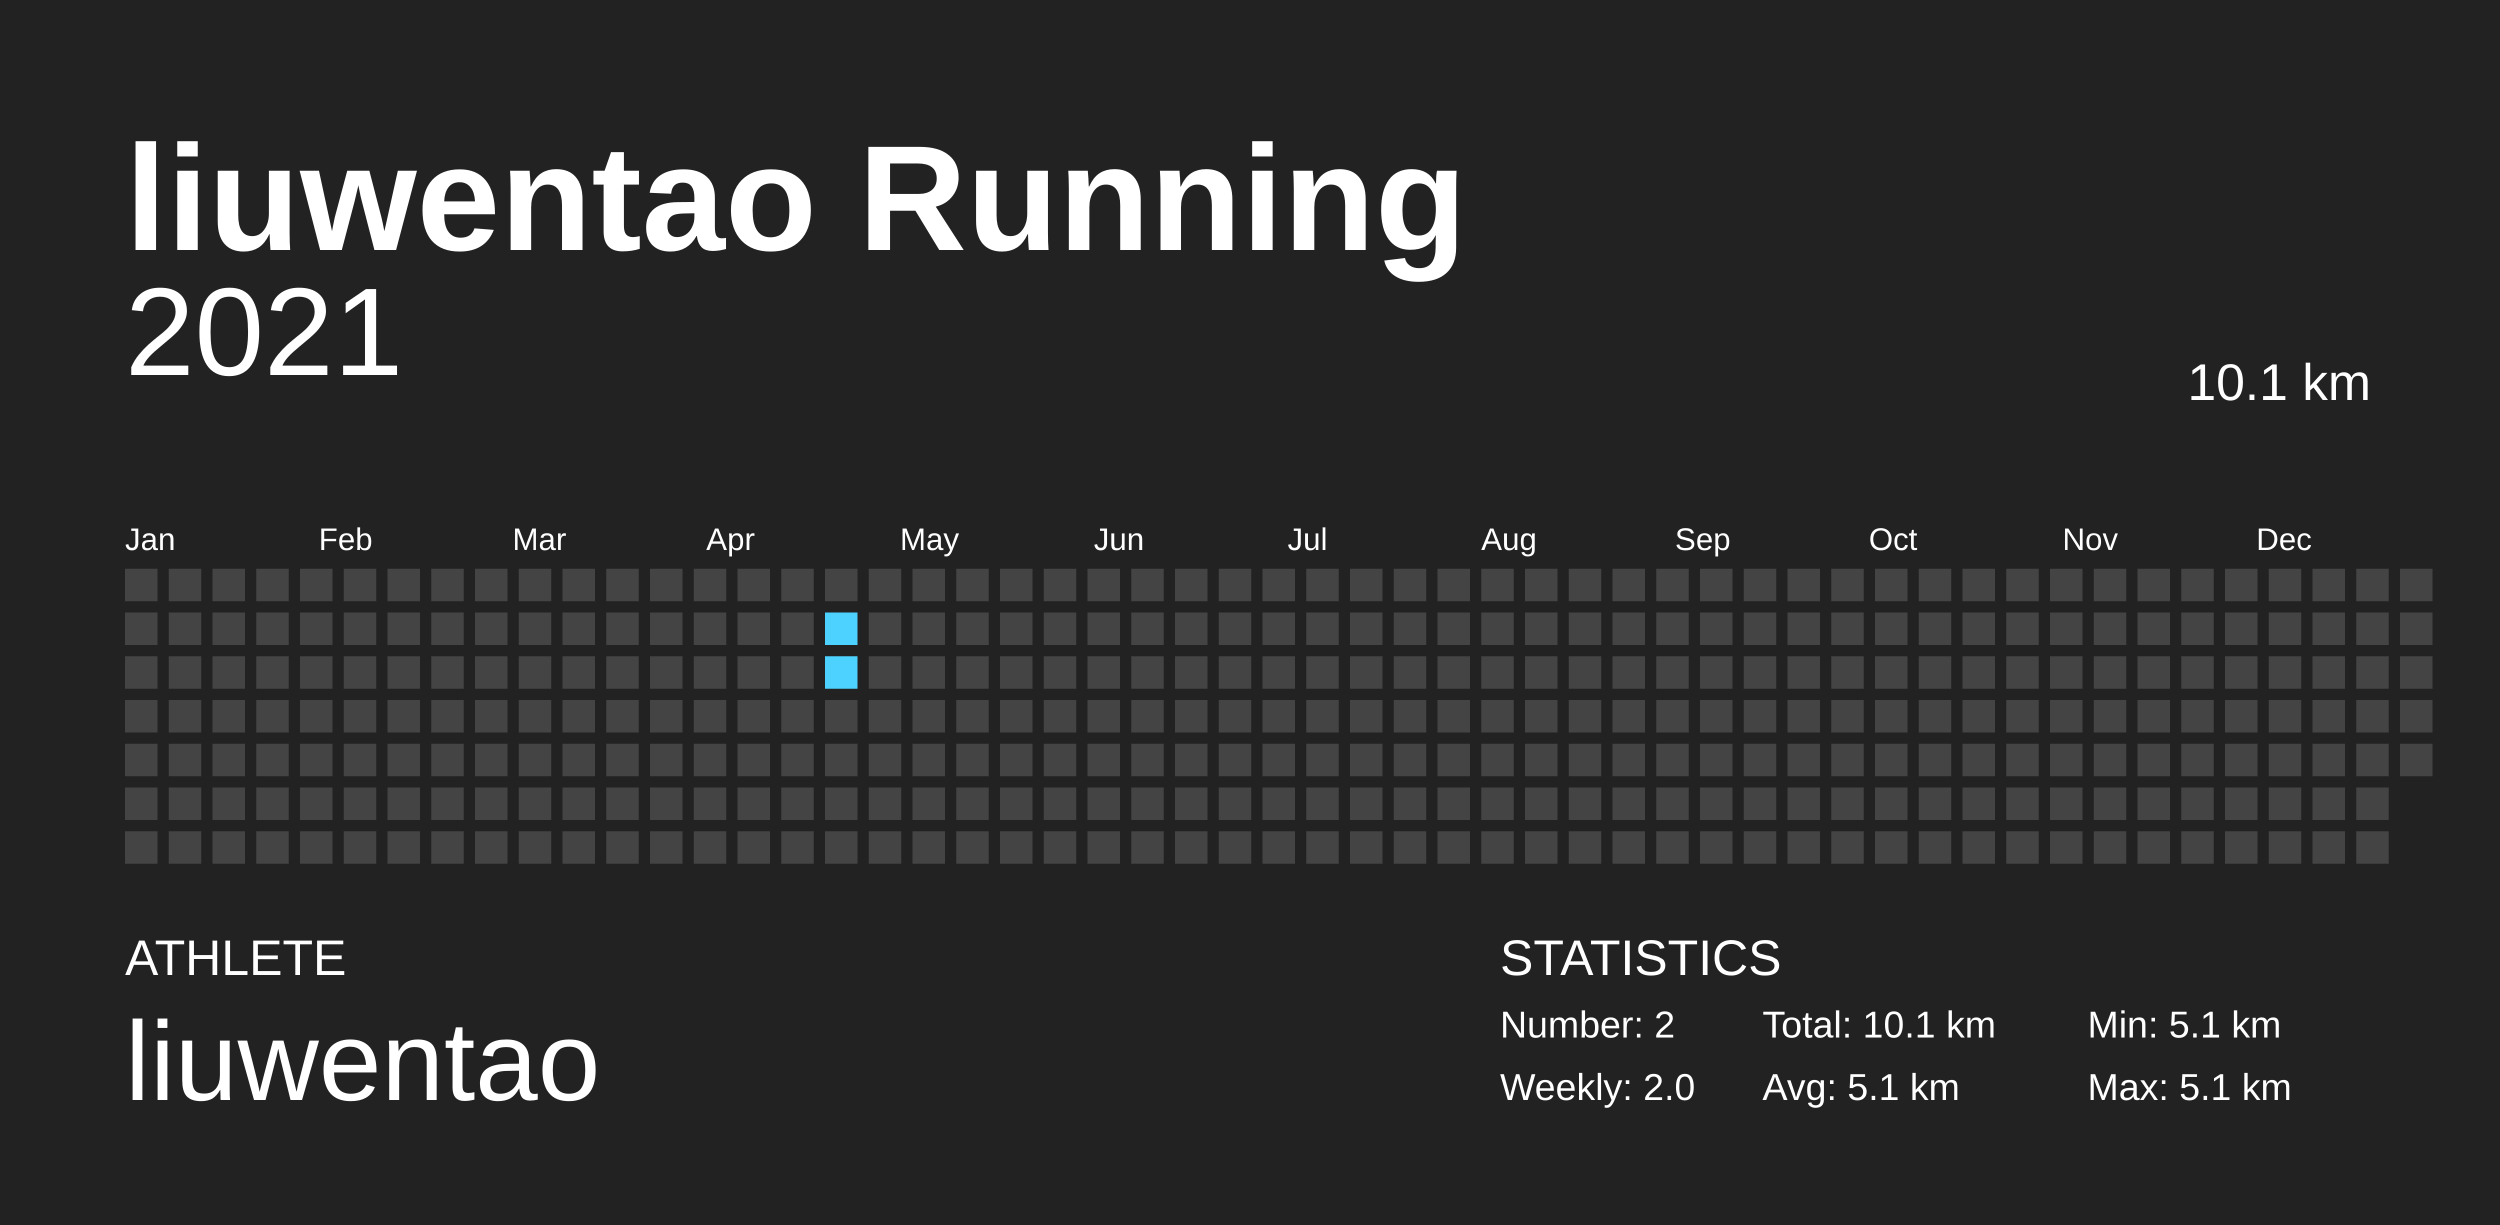
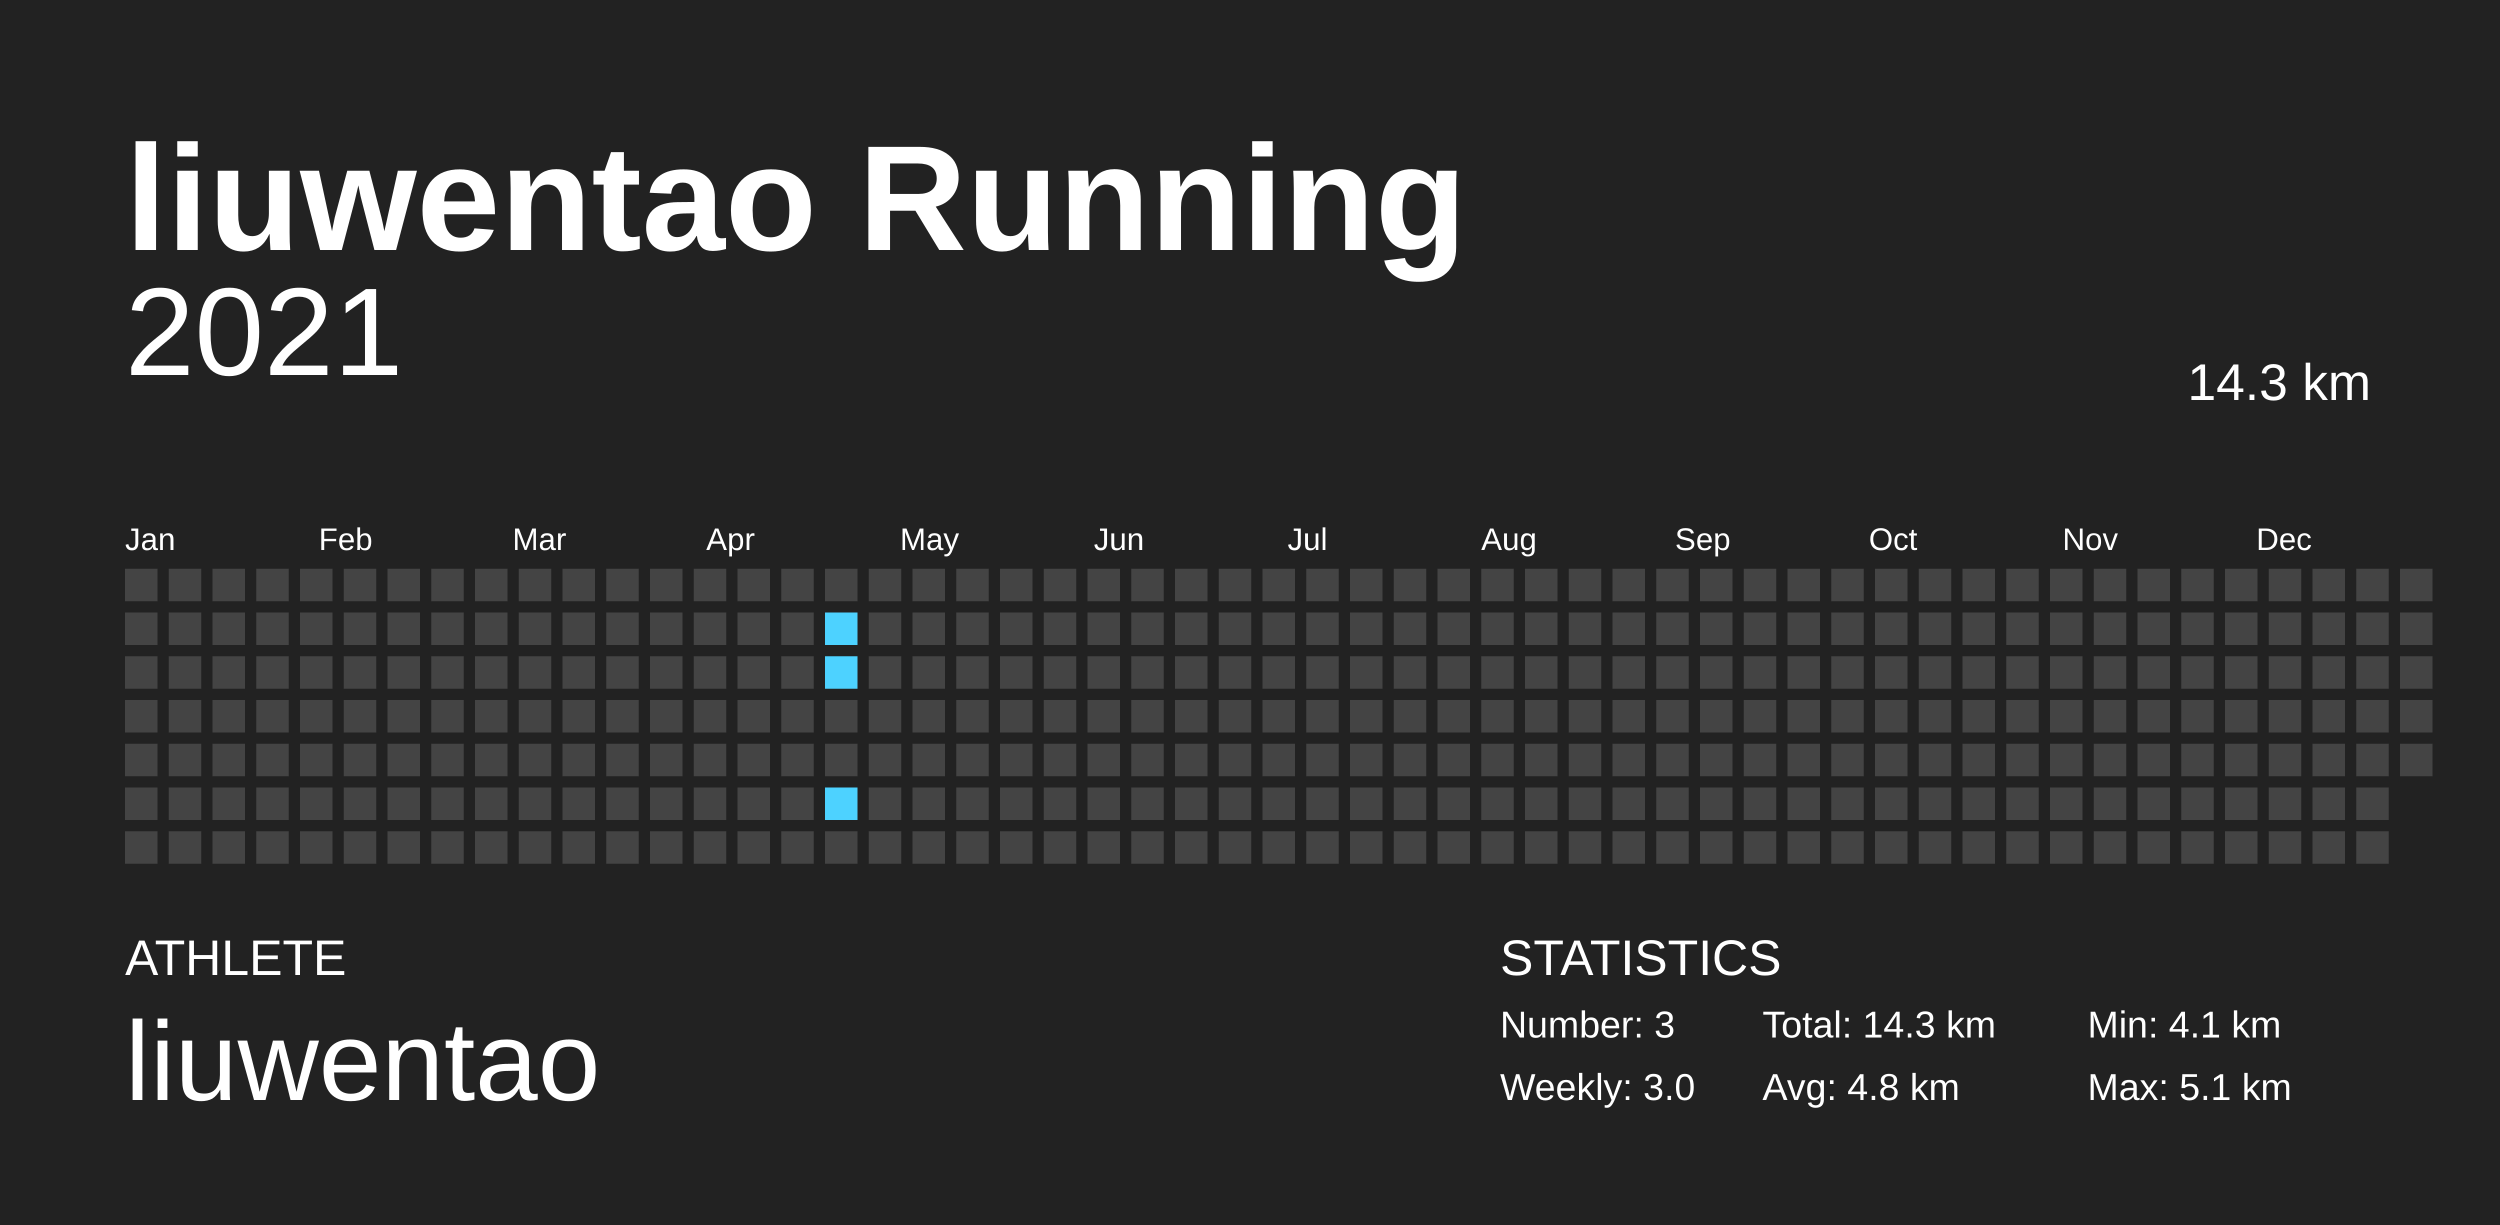
<svg xmlns="http://www.w3.org/2000/svg" baseProfile="full" height="98mm" version="1.1" viewBox="0,0,200,98" width="200mm">
  <defs />
  <rect fill="#222222" height="98" width="200" x="0" y="0" />
  <text fill="#FFFFFF" style="font-size:12px; font-family:Arial; font-weight:bold;" x="10" y="20">liuwentao Running</text>
  <text fill="#FFFFFF" style="font-size:4px; font-family:Arial" x="10" y="78">ATHLETE</text>
  <text fill="#FFFFFF" style="font-size:9px; font-family:Arial" x="10" y="88">liuwentao</text>
  <text fill="#FFFFFF" style="font-size:4px; font-family:Arial" x="120" y="78">STATISTICS</text>
-   <text fill="#FFFFFF" style="font-size:3px; font-family:Arial" x="120" y="83">Number: 2</text>
-   <text fill="#FFFFFF" style="font-size:3px; font-family:Arial" x="120" y="88">Weekly: 2.0</text>
-   <text fill="#FFFFFF" style="font-size:3px; font-family:Arial" x="141" y="83">Total: 10.1 km</text>
-   <text fill="#FFFFFF" style="font-size:3px; font-family:Arial" x="141" y="88">Avg: 5.1 km</text>
-   <text fill="#FFFFFF" style="font-size:3px; font-family:Arial" x="167" y="83">Min: 5.1 km</text>
+   <text fill="#FFFFFF" style="font-size:3px; font-family:Arial" x="120" y="83">Number: 3</text>
+   <text fill="#FFFFFF" style="font-size:3px; font-family:Arial" x="120" y="88">Weekly: 3.0</text>
+   <text fill="#FFFFFF" style="font-size:3px; font-family:Arial" x="141" y="83">Total: 14.3 km</text>
+   <text fill="#FFFFFF" style="font-size:3px; font-family:Arial" x="141" y="88">Avg: 4.8 km</text>
+   <text fill="#FFFFFF" style="font-size:3px; font-family:Arial" x="167" y="83">Min: 4.1 km</text>
  <text fill="#FFFFFF" style="font-size:3px; font-family:Arial" x="167" y="88">Max: 5.1 km</text>
  <text alignment-baseline="hanging" fill="#FFFFFF" style="font-size:10.0px; font-family:Arial;" x="10" y="30">2021</text>
-   <text alignment-baseline="hanging" fill="#FFFFFF" style="font-size:4.125px; font-family:Arial;" x="175" y="32">10.1 km</text>
+   <text alignment-baseline="hanging" fill="#FFFFFF" style="font-size:4.125px; font-family:Arial;" x="175" y="32">14.3 km</text>
  <text fill="#FFFFFF" style="font-size:2.5px; font-family:Arial" x="10.0" y="44">Jan</text>
  <text fill="#FFFFFF" style="font-size:2.5px; font-family:Arial" x="25.5" y="44">Feb</text>
  <text fill="#FFFFFF" style="font-size:2.5px; font-family:Arial" x="41.0" y="44">Mar</text>
  <text fill="#FFFFFF" style="font-size:2.5px; font-family:Arial" x="56.5" y="44">Apr</text>
  <text fill="#FFFFFF" style="font-size:2.5px; font-family:Arial" x="72.0" y="44">May</text>
  <text fill="#FFFFFF" style="font-size:2.5px; font-family:Arial" x="87.5" y="44">Jun</text>
  <text fill="#FFFFFF" style="font-size:2.5px; font-family:Arial" x="103.0" y="44">Jul</text>
  <text fill="#FFFFFF" style="font-size:2.5px; font-family:Arial" x="118.5" y="44">Aug</text>
  <text fill="#FFFFFF" style="font-size:2.5px; font-family:Arial" x="134.0" y="44">Sep</text>
  <text fill="#FFFFFF" style="font-size:2.5px; font-family:Arial" x="149.5" y="44">Oct</text>
  <text fill="#FFFFFF" style="font-size:2.5px; font-family:Arial" x="165.0" y="44">Nov</text>
  <text fill="#FFFFFF" style="font-size:2.5px; font-family:Arial" x="180.5" y="44">Dec</text>
  <rect fill="#444444" height="2.6" width="2.6" x="10.0" y="45.5" />
  <rect fill="#444444" height="2.6" width="2.6" x="10.0" y="49.0" />
  <rect fill="#444444" height="2.6" width="2.6" x="10.0" y="52.5" />
  <rect fill="#444444" height="2.6" width="2.6" x="10.0" y="56.0" />
  <rect fill="#444444" height="2.6" width="2.6" x="10.0" y="59.5" />
  <rect fill="#444444" height="2.6" width="2.6" x="10.0" y="63.0" />
  <rect fill="#444444" height="2.6" width="2.6" x="10.0" y="66.5" />
  <rect fill="#444444" height="2.6" width="2.6" x="13.5" y="45.5" />
  <rect fill="#444444" height="2.6" width="2.6" x="13.5" y="49.0" />
  <rect fill="#444444" height="2.6" width="2.6" x="13.5" y="52.5" />
  <rect fill="#444444" height="2.6" width="2.6" x="13.5" y="56.0" />
  <rect fill="#444444" height="2.6" width="2.6" x="13.5" y="59.5" />
  <rect fill="#444444" height="2.6" width="2.6" x="13.5" y="63.0" />
  <rect fill="#444444" height="2.6" width="2.6" x="13.5" y="66.5" />
  <rect fill="#444444" height="2.6" width="2.6" x="17.0" y="45.5" />
  <rect fill="#444444" height="2.6" width="2.6" x="17.0" y="49.0" />
  <rect fill="#444444" height="2.6" width="2.6" x="17.0" y="52.5" />
  <rect fill="#444444" height="2.6" width="2.6" x="17.0" y="56.0" />
  <rect fill="#444444" height="2.6" width="2.6" x="17.0" y="59.5" />
  <rect fill="#444444" height="2.6" width="2.6" x="17.0" y="63.0" />
  <rect fill="#444444" height="2.6" width="2.6" x="17.0" y="66.5" />
  <rect fill="#444444" height="2.6" width="2.6" x="20.5" y="45.5" />
  <rect fill="#444444" height="2.6" width="2.6" x="20.5" y="49.0" />
  <rect fill="#444444" height="2.6" width="2.6" x="20.5" y="52.5" />
  <rect fill="#444444" height="2.6" width="2.6" x="20.5" y="56.0" />
  <rect fill="#444444" height="2.6" width="2.6" x="20.5" y="59.5" />
  <rect fill="#444444" height="2.6" width="2.6" x="20.5" y="63.0" />
  <rect fill="#444444" height="2.6" width="2.6" x="20.5" y="66.5" />
  <rect fill="#444444" height="2.6" width="2.6" x="24.0" y="45.5" />
  <rect fill="#444444" height="2.6" width="2.6" x="24.0" y="49.0" />
  <rect fill="#444444" height="2.6" width="2.6" x="24.0" y="52.5" />
  <rect fill="#444444" height="2.6" width="2.6" x="24.0" y="56.0" />
  <rect fill="#444444" height="2.6" width="2.6" x="24.0" y="59.5" />
  <rect fill="#444444" height="2.6" width="2.6" x="24.0" y="63.0" />
  <rect fill="#444444" height="2.6" width="2.6" x="24.0" y="66.5" />
  <rect fill="#444444" height="2.6" width="2.6" x="27.5" y="45.5" />
  <rect fill="#444444" height="2.6" width="2.6" x="27.5" y="49.0" />
  <rect fill="#444444" height="2.6" width="2.6" x="27.5" y="52.5" />
  <rect fill="#444444" height="2.6" width="2.6" x="27.5" y="56.0" />
  <rect fill="#444444" height="2.6" width="2.6" x="27.5" y="59.5" />
  <rect fill="#444444" height="2.6" width="2.6" x="27.5" y="63.0" />
  <rect fill="#444444" height="2.6" width="2.6" x="27.5" y="66.5" />
  <rect fill="#444444" height="2.6" width="2.6" x="31.0" y="45.5" />
  <rect fill="#444444" height="2.6" width="2.6" x="31.0" y="49.0" />
  <rect fill="#444444" height="2.6" width="2.6" x="31.0" y="52.5" />
  <rect fill="#444444" height="2.6" width="2.6" x="31.0" y="56.0" />
  <rect fill="#444444" height="2.6" width="2.6" x="31.0" y="59.5" />
  <rect fill="#444444" height="2.6" width="2.6" x="31.0" y="63.0" />
  <rect fill="#444444" height="2.6" width="2.6" x="31.0" y="66.5" />
  <rect fill="#444444" height="2.6" width="2.6" x="34.5" y="45.5" />
  <rect fill="#444444" height="2.6" width="2.6" x="34.5" y="49.0" />
  <rect fill="#444444" height="2.6" width="2.6" x="34.5" y="52.5" />
  <rect fill="#444444" height="2.6" width="2.6" x="34.5" y="56.0" />
  <rect fill="#444444" height="2.6" width="2.6" x="34.5" y="59.5" />
  <rect fill="#444444" height="2.6" width="2.6" x="34.5" y="63.0" />
  <rect fill="#444444" height="2.6" width="2.6" x="34.5" y="66.5" />
  <rect fill="#444444" height="2.6" width="2.6" x="38.0" y="45.5" />
  <rect fill="#444444" height="2.6" width="2.6" x="38.0" y="49.0" />
  <rect fill="#444444" height="2.6" width="2.6" x="38.0" y="52.5" />
  <rect fill="#444444" height="2.6" width="2.6" x="38.0" y="56.0" />
  <rect fill="#444444" height="2.6" width="2.6" x="38.0" y="59.5" />
  <rect fill="#444444" height="2.6" width="2.6" x="38.0" y="63.0" />
  <rect fill="#444444" height="2.6" width="2.6" x="38.0" y="66.5" />
  <rect fill="#444444" height="2.6" width="2.6" x="41.5" y="45.5" />
  <rect fill="#444444" height="2.6" width="2.6" x="41.5" y="49.0" />
  <rect fill="#444444" height="2.6" width="2.6" x="41.5" y="52.5" />
  <rect fill="#444444" height="2.6" width="2.6" x="41.5" y="56.0" />
  <rect fill="#444444" height="2.6" width="2.6" x="41.5" y="59.5" />
  <rect fill="#444444" height="2.6" width="2.6" x="41.5" y="63.0" />
  <rect fill="#444444" height="2.6" width="2.6" x="41.5" y="66.5" />
  <rect fill="#444444" height="2.6" width="2.6" x="45.0" y="45.5" />
  <rect fill="#444444" height="2.6" width="2.6" x="45.0" y="49.0" />
  <rect fill="#444444" height="2.6" width="2.6" x="45.0" y="52.5" />
  <rect fill="#444444" height="2.6" width="2.6" x="45.0" y="56.0" />
  <rect fill="#444444" height="2.6" width="2.6" x="45.0" y="59.5" />
  <rect fill="#444444" height="2.6" width="2.6" x="45.0" y="63.0" />
  <rect fill="#444444" height="2.6" width="2.6" x="45.0" y="66.5" />
  <rect fill="#444444" height="2.6" width="2.6" x="48.5" y="45.5" />
  <rect fill="#444444" height="2.6" width="2.6" x="48.5" y="49.0" />
  <rect fill="#444444" height="2.6" width="2.6" x="48.5" y="52.5" />
  <rect fill="#444444" height="2.6" width="2.6" x="48.5" y="56.0" />
  <rect fill="#444444" height="2.6" width="2.6" x="48.5" y="59.5" />
  <rect fill="#444444" height="2.6" width="2.6" x="48.5" y="63.0" />
  <rect fill="#444444" height="2.6" width="2.6" x="48.5" y="66.5" />
  <rect fill="#444444" height="2.6" width="2.6" x="52.0" y="45.5" />
  <rect fill="#444444" height="2.6" width="2.6" x="52.0" y="49.0" />
  <rect fill="#444444" height="2.6" width="2.6" x="52.0" y="52.5" />
  <rect fill="#444444" height="2.6" width="2.6" x="52.0" y="56.0" />
  <rect fill="#444444" height="2.6" width="2.6" x="52.0" y="59.5" />
  <rect fill="#444444" height="2.6" width="2.6" x="52.0" y="63.0" />
  <rect fill="#444444" height="2.6" width="2.6" x="52.0" y="66.5" />
  <rect fill="#444444" height="2.6" width="2.6" x="55.5" y="45.5" />
  <rect fill="#444444" height="2.6" width="2.6" x="55.5" y="49.0" />
  <rect fill="#444444" height="2.6" width="2.6" x="55.5" y="52.5" />
  <rect fill="#444444" height="2.6" width="2.6" x="55.5" y="56.0" />
  <rect fill="#444444" height="2.6" width="2.6" x="55.5" y="59.5" />
  <rect fill="#444444" height="2.6" width="2.6" x="55.5" y="63.0" />
  <rect fill="#444444" height="2.6" width="2.6" x="55.5" y="66.5" />
  <rect fill="#444444" height="2.6" width="2.6" x="59.0" y="45.5" />
  <rect fill="#444444" height="2.6" width="2.6" x="59.0" y="49.0" />
  <rect fill="#444444" height="2.6" width="2.6" x="59.0" y="52.5" />
  <rect fill="#444444" height="2.6" width="2.6" x="59.0" y="56.0" />
  <rect fill="#444444" height="2.6" width="2.6" x="59.0" y="59.5" />
  <rect fill="#444444" height="2.6" width="2.6" x="59.0" y="63.0" />
  <rect fill="#444444" height="2.6" width="2.6" x="59.0" y="66.5" />
  <rect fill="#444444" height="2.6" width="2.6" x="62.5" y="45.5" />
  <rect fill="#444444" height="2.6" width="2.6" x="62.5" y="49.0" />
  <rect fill="#444444" height="2.6" width="2.6" x="62.5" y="52.5" />
  <rect fill="#444444" height="2.6" width="2.6" x="62.5" y="56.0" />
  <rect fill="#444444" height="2.6" width="2.6" x="62.5" y="59.5" />
  <rect fill="#444444" height="2.6" width="2.6" x="62.5" y="63.0" />
  <rect fill="#444444" height="2.6" width="2.6" x="62.5" y="66.5" />
  <rect fill="#444444" height="2.6" width="2.6" x="66.0" y="45.5" />
  <rect fill="#4dd2ff" height="2.6" width="2.6" x="66.0" y="49.0" />
  <rect fill="#4dd2ff" height="2.6" width="2.6" x="66.0" y="52.5" />
  <rect fill="#444444" height="2.6" width="2.6" x="66.0" y="56.0" />
  <rect fill="#444444" height="2.6" width="2.6" x="66.0" y="59.5" />
-   <rect fill="#444444" height="2.6" width="2.6" x="66.0" y="63.0" />
+   <rect fill="#4dd2ff" height="2.6" width="2.6" x="66.0" y="63.0" />
  <rect fill="#444444" height="2.6" width="2.6" x="66.0" y="66.5" />
  <rect fill="#444444" height="2.6" width="2.6" x="69.5" y="45.5" />
  <rect fill="#444444" height="2.6" width="2.6" x="69.5" y="49.0" />
  <rect fill="#444444" height="2.6" width="2.6" x="69.5" y="52.5" />
  <rect fill="#444444" height="2.6" width="2.6" x="69.5" y="56.0" />
  <rect fill="#444444" height="2.6" width="2.6" x="69.5" y="59.5" />
  <rect fill="#444444" height="2.6" width="2.6" x="69.5" y="63.0" />
  <rect fill="#444444" height="2.6" width="2.6" x="69.5" y="66.5" />
  <rect fill="#444444" height="2.6" width="2.6" x="73.0" y="45.5" />
  <rect fill="#444444" height="2.6" width="2.6" x="73.0" y="49.0" />
  <rect fill="#444444" height="2.6" width="2.6" x="73.0" y="52.5" />
  <rect fill="#444444" height="2.6" width="2.6" x="73.0" y="56.0" />
  <rect fill="#444444" height="2.6" width="2.6" x="73.0" y="59.5" />
  <rect fill="#444444" height="2.6" width="2.6" x="73.0" y="63.0" />
  <rect fill="#444444" height="2.6" width="2.6" x="73.0" y="66.5" />
  <rect fill="#444444" height="2.6" width="2.6" x="76.5" y="45.5" />
  <rect fill="#444444" height="2.6" width="2.6" x="76.5" y="49.0" />
  <rect fill="#444444" height="2.6" width="2.6" x="76.5" y="52.5" />
  <rect fill="#444444" height="2.6" width="2.6" x="76.5" y="56.0" />
  <rect fill="#444444" height="2.6" width="2.6" x="76.5" y="59.5" />
  <rect fill="#444444" height="2.6" width="2.6" x="76.5" y="63.0" />
  <rect fill="#444444" height="2.6" width="2.6" x="76.5" y="66.5" />
  <rect fill="#444444" height="2.6" width="2.6" x="80.0" y="45.5" />
  <rect fill="#444444" height="2.6" width="2.6" x="80.0" y="49.0" />
  <rect fill="#444444" height="2.6" width="2.6" x="80.0" y="52.5" />
  <rect fill="#444444" height="2.6" width="2.6" x="80.0" y="56.0" />
  <rect fill="#444444" height="2.6" width="2.6" x="80.0" y="59.5" />
  <rect fill="#444444" height="2.6" width="2.6" x="80.0" y="63.0" />
  <rect fill="#444444" height="2.6" width="2.6" x="80.0" y="66.5" />
  <rect fill="#444444" height="2.6" width="2.6" x="83.5" y="45.5" />
  <rect fill="#444444" height="2.6" width="2.6" x="83.5" y="49.0" />
  <rect fill="#444444" height="2.6" width="2.6" x="83.5" y="52.5" />
  <rect fill="#444444" height="2.6" width="2.6" x="83.5" y="56.0" />
  <rect fill="#444444" height="2.6" width="2.6" x="83.5" y="59.5" />
  <rect fill="#444444" height="2.6" width="2.6" x="83.5" y="63.0" />
  <rect fill="#444444" height="2.6" width="2.6" x="83.5" y="66.5" />
  <rect fill="#444444" height="2.6" width="2.6" x="87.0" y="45.5" />
  <rect fill="#444444" height="2.6" width="2.6" x="87.0" y="49.0" />
  <rect fill="#444444" height="2.6" width="2.6" x="87.0" y="52.5" />
  <rect fill="#444444" height="2.6" width="2.6" x="87.0" y="56.0" />
  <rect fill="#444444" height="2.6" width="2.6" x="87.0" y="59.5" />
  <rect fill="#444444" height="2.6" width="2.6" x="87.0" y="63.0" />
  <rect fill="#444444" height="2.6" width="2.6" x="87.0" y="66.5" />
  <rect fill="#444444" height="2.6" width="2.6" x="90.5" y="45.5" />
  <rect fill="#444444" height="2.6" width="2.6" x="90.5" y="49.0" />
  <rect fill="#444444" height="2.6" width="2.6" x="90.5" y="52.5" />
  <rect fill="#444444" height="2.6" width="2.6" x="90.5" y="56.0" />
  <rect fill="#444444" height="2.6" width="2.6" x="90.5" y="59.5" />
  <rect fill="#444444" height="2.6" width="2.6" x="90.5" y="63.0" />
  <rect fill="#444444" height="2.6" width="2.6" x="90.5" y="66.5" />
  <rect fill="#444444" height="2.6" width="2.6" x="94.0" y="45.5" />
  <rect fill="#444444" height="2.6" width="2.6" x="94.0" y="49.0" />
  <rect fill="#444444" height="2.6" width="2.6" x="94.0" y="52.5" />
  <rect fill="#444444" height="2.6" width="2.6" x="94.0" y="56.0" />
  <rect fill="#444444" height="2.6" width="2.6" x="94.0" y="59.5" />
  <rect fill="#444444" height="2.6" width="2.6" x="94.0" y="63.0" />
  <rect fill="#444444" height="2.6" width="2.6" x="94.0" y="66.5" />
  <rect fill="#444444" height="2.6" width="2.6" x="97.5" y="45.5" />
  <rect fill="#444444" height="2.6" width="2.6" x="97.5" y="49.0" />
  <rect fill="#444444" height="2.6" width="2.6" x="97.5" y="52.5" />
  <rect fill="#444444" height="2.6" width="2.6" x="97.5" y="56.0" />
  <rect fill="#444444" height="2.6" width="2.6" x="97.5" y="59.5" />
  <rect fill="#444444" height="2.6" width="2.6" x="97.5" y="63.0" />
  <rect fill="#444444" height="2.6" width="2.6" x="97.5" y="66.5" />
  <rect fill="#444444" height="2.6" width="2.6" x="101.0" y="45.5" />
  <rect fill="#444444" height="2.6" width="2.6" x="101.0" y="49.0" />
  <rect fill="#444444" height="2.6" width="2.6" x="101.0" y="52.5" />
  <rect fill="#444444" height="2.6" width="2.6" x="101.0" y="56.0" />
  <rect fill="#444444" height="2.6" width="2.6" x="101.0" y="59.5" />
  <rect fill="#444444" height="2.6" width="2.6" x="101.0" y="63.0" />
  <rect fill="#444444" height="2.6" width="2.6" x="101.0" y="66.5" />
  <rect fill="#444444" height="2.6" width="2.6" x="104.5" y="45.5" />
  <rect fill="#444444" height="2.6" width="2.6" x="104.5" y="49.0" />
  <rect fill="#444444" height="2.6" width="2.6" x="104.5" y="52.5" />
  <rect fill="#444444" height="2.6" width="2.6" x="104.5" y="56.0" />
  <rect fill="#444444" height="2.6" width="2.6" x="104.5" y="59.5" />
  <rect fill="#444444" height="2.6" width="2.6" x="104.5" y="63.0" />
  <rect fill="#444444" height="2.6" width="2.6" x="104.5" y="66.5" />
  <rect fill="#444444" height="2.6" width="2.6" x="108.0" y="45.5" />
  <rect fill="#444444" height="2.6" width="2.6" x="108.0" y="49.0" />
  <rect fill="#444444" height="2.6" width="2.6" x="108.0" y="52.5" />
  <rect fill="#444444" height="2.6" width="2.6" x="108.0" y="56.0" />
  <rect fill="#444444" height="2.6" width="2.6" x="108.0" y="59.5" />
  <rect fill="#444444" height="2.6" width="2.6" x="108.0" y="63.0" />
  <rect fill="#444444" height="2.6" width="2.6" x="108.0" y="66.5" />
  <rect fill="#444444" height="2.6" width="2.6" x="111.5" y="45.5" />
  <rect fill="#444444" height="2.6" width="2.6" x="111.5" y="49.0" />
  <rect fill="#444444" height="2.6" width="2.6" x="111.5" y="52.5" />
  <rect fill="#444444" height="2.6" width="2.6" x="111.5" y="56.0" />
  <rect fill="#444444" height="2.6" width="2.6" x="111.5" y="59.5" />
  <rect fill="#444444" height="2.6" width="2.6" x="111.5" y="63.0" />
  <rect fill="#444444" height="2.6" width="2.6" x="111.5" y="66.5" />
  <rect fill="#444444" height="2.6" width="2.6" x="115.0" y="45.5" />
  <rect fill="#444444" height="2.6" width="2.6" x="115.0" y="49.0" />
  <rect fill="#444444" height="2.6" width="2.6" x="115.0" y="52.5" />
  <rect fill="#444444" height="2.6" width="2.6" x="115.0" y="56.0" />
  <rect fill="#444444" height="2.6" width="2.6" x="115.0" y="59.5" />
  <rect fill="#444444" height="2.6" width="2.6" x="115.0" y="63.0" />
  <rect fill="#444444" height="2.6" width="2.6" x="115.0" y="66.5" />
  <rect fill="#444444" height="2.6" width="2.6" x="118.5" y="45.5" />
  <rect fill="#444444" height="2.6" width="2.6" x="118.5" y="49.0" />
  <rect fill="#444444" height="2.6" width="2.6" x="118.5" y="52.5" />
  <rect fill="#444444" height="2.6" width="2.6" x="118.5" y="56.0" />
  <rect fill="#444444" height="2.6" width="2.6" x="118.5" y="59.5" />
  <rect fill="#444444" height="2.6" width="2.6" x="118.5" y="63.0" />
  <rect fill="#444444" height="2.6" width="2.6" x="118.5" y="66.5" />
  <rect fill="#444444" height="2.6" width="2.6" x="122.0" y="45.5" />
  <rect fill="#444444" height="2.6" width="2.6" x="122.0" y="49.0" />
  <rect fill="#444444" height="2.6" width="2.6" x="122.0" y="52.5" />
  <rect fill="#444444" height="2.6" width="2.6" x="122.0" y="56.0" />
  <rect fill="#444444" height="2.6" width="2.6" x="122.0" y="59.5" />
  <rect fill="#444444" height="2.6" width="2.6" x="122.0" y="63.0" />
  <rect fill="#444444" height="2.6" width="2.6" x="122.0" y="66.5" />
  <rect fill="#444444" height="2.6" width="2.6" x="125.5" y="45.5" />
  <rect fill="#444444" height="2.6" width="2.6" x="125.5" y="49.0" />
  <rect fill="#444444" height="2.6" width="2.6" x="125.5" y="52.5" />
  <rect fill="#444444" height="2.6" width="2.6" x="125.5" y="56.0" />
  <rect fill="#444444" height="2.6" width="2.6" x="125.5" y="59.5" />
  <rect fill="#444444" height="2.6" width="2.6" x="125.5" y="63.0" />
  <rect fill="#444444" height="2.6" width="2.6" x="125.5" y="66.5" />
  <rect fill="#444444" height="2.6" width="2.6" x="129.0" y="45.5" />
  <rect fill="#444444" height="2.6" width="2.6" x="129.0" y="49.0" />
  <rect fill="#444444" height="2.6" width="2.6" x="129.0" y="52.5" />
  <rect fill="#444444" height="2.6" width="2.6" x="129.0" y="56.0" />
  <rect fill="#444444" height="2.6" width="2.6" x="129.0" y="59.5" />
  <rect fill="#444444" height="2.6" width="2.6" x="129.0" y="63.0" />
  <rect fill="#444444" height="2.6" width="2.6" x="129.0" y="66.5" />
  <rect fill="#444444" height="2.6" width="2.6" x="132.5" y="45.5" />
  <rect fill="#444444" height="2.6" width="2.6" x="132.5" y="49.0" />
  <rect fill="#444444" height="2.6" width="2.6" x="132.5" y="52.5" />
  <rect fill="#444444" height="2.6" width="2.6" x="132.5" y="56.0" />
  <rect fill="#444444" height="2.6" width="2.6" x="132.5" y="59.5" />
  <rect fill="#444444" height="2.6" width="2.6" x="132.5" y="63.0" />
  <rect fill="#444444" height="2.6" width="2.6" x="132.5" y="66.5" />
  <rect fill="#444444" height="2.6" width="2.6" x="136.0" y="45.5" />
  <rect fill="#444444" height="2.6" width="2.6" x="136.0" y="49.0" />
  <rect fill="#444444" height="2.6" width="2.6" x="136.0" y="52.5" />
  <rect fill="#444444" height="2.6" width="2.6" x="136.0" y="56.0" />
  <rect fill="#444444" height="2.6" width="2.6" x="136.0" y="59.5" />
  <rect fill="#444444" height="2.6" width="2.6" x="136.0" y="63.0" />
  <rect fill="#444444" height="2.6" width="2.6" x="136.0" y="66.5" />
  <rect fill="#444444" height="2.6" width="2.6" x="139.5" y="45.5" />
  <rect fill="#444444" height="2.6" width="2.6" x="139.5" y="49.0" />
  <rect fill="#444444" height="2.6" width="2.6" x="139.5" y="52.5" />
  <rect fill="#444444" height="2.6" width="2.6" x="139.5" y="56.0" />
  <rect fill="#444444" height="2.6" width="2.6" x="139.5" y="59.5" />
  <rect fill="#444444" height="2.6" width="2.6" x="139.5" y="63.0" />
  <rect fill="#444444" height="2.6" width="2.6" x="139.5" y="66.5" />
  <rect fill="#444444" height="2.6" width="2.6" x="143.0" y="45.5" />
  <rect fill="#444444" height="2.6" width="2.6" x="143.0" y="49.0" />
  <rect fill="#444444" height="2.6" width="2.6" x="143.0" y="52.5" />
  <rect fill="#444444" height="2.6" width="2.6" x="143.0" y="56.0" />
  <rect fill="#444444" height="2.6" width="2.6" x="143.0" y="59.5" />
  <rect fill="#444444" height="2.6" width="2.6" x="143.0" y="63.0" />
  <rect fill="#444444" height="2.6" width="2.6" x="143.0" y="66.5" />
  <rect fill="#444444" height="2.6" width="2.6" x="146.5" y="45.5" />
  <rect fill="#444444" height="2.6" width="2.6" x="146.5" y="49.0" />
  <rect fill="#444444" height="2.6" width="2.6" x="146.5" y="52.5" />
  <rect fill="#444444" height="2.6" width="2.6" x="146.5" y="56.0" />
  <rect fill="#444444" height="2.6" width="2.6" x="146.5" y="59.5" />
  <rect fill="#444444" height="2.6" width="2.6" x="146.5" y="63.0" />
  <rect fill="#444444" height="2.6" width="2.6" x="146.5" y="66.5" />
  <rect fill="#444444" height="2.6" width="2.6" x="150.0" y="45.5" />
  <rect fill="#444444" height="2.6" width="2.6" x="150.0" y="49.0" />
  <rect fill="#444444" height="2.6" width="2.6" x="150.0" y="52.5" />
  <rect fill="#444444" height="2.6" width="2.6" x="150.0" y="56.0" />
  <rect fill="#444444" height="2.6" width="2.6" x="150.0" y="59.5" />
  <rect fill="#444444" height="2.6" width="2.6" x="150.0" y="63.0" />
  <rect fill="#444444" height="2.6" width="2.6" x="150.0" y="66.5" />
  <rect fill="#444444" height="2.6" width="2.6" x="153.5" y="45.5" />
  <rect fill="#444444" height="2.6" width="2.6" x="153.5" y="49.0" />
  <rect fill="#444444" height="2.6" width="2.6" x="153.5" y="52.5" />
  <rect fill="#444444" height="2.6" width="2.6" x="153.5" y="56.0" />
  <rect fill="#444444" height="2.6" width="2.6" x="153.5" y="59.5" />
  <rect fill="#444444" height="2.6" width="2.6" x="153.5" y="63.0" />
  <rect fill="#444444" height="2.6" width="2.6" x="153.5" y="66.5" />
  <rect fill="#444444" height="2.6" width="2.6" x="157.0" y="45.5" />
  <rect fill="#444444" height="2.6" width="2.6" x="157.0" y="49.0" />
  <rect fill="#444444" height="2.6" width="2.6" x="157.0" y="52.5" />
  <rect fill="#444444" height="2.6" width="2.6" x="157.0" y="56.0" />
  <rect fill="#444444" height="2.6" width="2.6" x="157.0" y="59.5" />
  <rect fill="#444444" height="2.6" width="2.6" x="157.0" y="63.0" />
  <rect fill="#444444" height="2.6" width="2.6" x="157.0" y="66.5" />
  <rect fill="#444444" height="2.6" width="2.6" x="160.5" y="45.5" />
  <rect fill="#444444" height="2.6" width="2.6" x="160.5" y="49.0" />
  <rect fill="#444444" height="2.6" width="2.6" x="160.5" y="52.5" />
  <rect fill="#444444" height="2.6" width="2.6" x="160.5" y="56.0" />
  <rect fill="#444444" height="2.6" width="2.6" x="160.5" y="59.5" />
  <rect fill="#444444" height="2.6" width="2.6" x="160.5" y="63.0" />
  <rect fill="#444444" height="2.6" width="2.6" x="160.5" y="66.5" />
  <rect fill="#444444" height="2.6" width="2.6" x="164.0" y="45.5" />
  <rect fill="#444444" height="2.6" width="2.6" x="164.0" y="49.0" />
  <rect fill="#444444" height="2.6" width="2.6" x="164.0" y="52.5" />
  <rect fill="#444444" height="2.6" width="2.6" x="164.0" y="56.0" />
  <rect fill="#444444" height="2.6" width="2.6" x="164.0" y="59.5" />
  <rect fill="#444444" height="2.6" width="2.6" x="164.0" y="63.0" />
  <rect fill="#444444" height="2.6" width="2.6" x="164.0" y="66.5" />
  <rect fill="#444444" height="2.6" width="2.6" x="167.5" y="45.5" />
  <rect fill="#444444" height="2.6" width="2.6" x="167.5" y="49.0" />
  <rect fill="#444444" height="2.6" width="2.6" x="167.5" y="52.5" />
  <rect fill="#444444" height="2.6" width="2.6" x="167.5" y="56.0" />
  <rect fill="#444444" height="2.6" width="2.6" x="167.5" y="59.5" />
  <rect fill="#444444" height="2.6" width="2.6" x="167.5" y="63.0" />
  <rect fill="#444444" height="2.6" width="2.6" x="167.5" y="66.5" />
  <rect fill="#444444" height="2.6" width="2.6" x="171.0" y="45.5" />
  <rect fill="#444444" height="2.6" width="2.6" x="171.0" y="49.0" />
  <rect fill="#444444" height="2.6" width="2.6" x="171.0" y="52.5" />
  <rect fill="#444444" height="2.6" width="2.6" x="171.0" y="56.0" />
  <rect fill="#444444" height="2.6" width="2.6" x="171.0" y="59.5" />
  <rect fill="#444444" height="2.6" width="2.6" x="171.0" y="63.0" />
  <rect fill="#444444" height="2.6" width="2.6" x="171.0" y="66.5" />
  <rect fill="#444444" height="2.6" width="2.6" x="174.5" y="45.5" />
  <rect fill="#444444" height="2.6" width="2.6" x="174.5" y="49.0" />
  <rect fill="#444444" height="2.6" width="2.6" x="174.5" y="52.5" />
  <rect fill="#444444" height="2.6" width="2.6" x="174.5" y="56.0" />
  <rect fill="#444444" height="2.6" width="2.6" x="174.5" y="59.5" />
  <rect fill="#444444" height="2.6" width="2.6" x="174.5" y="63.0" />
  <rect fill="#444444" height="2.6" width="2.6" x="174.5" y="66.5" />
  <rect fill="#444444" height="2.6" width="2.6" x="178.0" y="45.5" />
  <rect fill="#444444" height="2.6" width="2.6" x="178.0" y="49.0" />
  <rect fill="#444444" height="2.6" width="2.6" x="178.0" y="52.5" />
  <rect fill="#444444" height="2.6" width="2.6" x="178.0" y="56.0" />
  <rect fill="#444444" height="2.6" width="2.6" x="178.0" y="59.5" />
  <rect fill="#444444" height="2.6" width="2.6" x="178.0" y="63.0" />
  <rect fill="#444444" height="2.6" width="2.6" x="178.0" y="66.5" />
  <rect fill="#444444" height="2.6" width="2.6" x="181.5" y="45.5" />
  <rect fill="#444444" height="2.6" width="2.6" x="181.5" y="49.0" />
  <rect fill="#444444" height="2.6" width="2.6" x="181.5" y="52.5" />
  <rect fill="#444444" height="2.6" width="2.6" x="181.5" y="56.0" />
  <rect fill="#444444" height="2.6" width="2.6" x="181.5" y="59.5" />
  <rect fill="#444444" height="2.6" width="2.6" x="181.5" y="63.0" />
  <rect fill="#444444" height="2.6" width="2.6" x="181.5" y="66.5" />
  <rect fill="#444444" height="2.6" width="2.6" x="185.0" y="45.5" />
  <rect fill="#444444" height="2.6" width="2.6" x="185.0" y="49.0" />
  <rect fill="#444444" height="2.6" width="2.6" x="185.0" y="52.5" />
  <rect fill="#444444" height="2.6" width="2.6" x="185.0" y="56.0" />
  <rect fill="#444444" height="2.6" width="2.6" x="185.0" y="59.5" />
  <rect fill="#444444" height="2.6" width="2.6" x="185.0" y="63.0" />
  <rect fill="#444444" height="2.6" width="2.6" x="185.0" y="66.5" />
  <rect fill="#444444" height="2.6" width="2.6" x="188.5" y="45.5" />
  <rect fill="#444444" height="2.6" width="2.6" x="188.5" y="49.0" />
  <rect fill="#444444" height="2.6" width="2.6" x="188.5" y="52.5" />
  <rect fill="#444444" height="2.6" width="2.6" x="188.5" y="56.0" />
  <rect fill="#444444" height="2.6" width="2.6" x="188.5" y="59.5" />
  <rect fill="#444444" height="2.6" width="2.6" x="188.5" y="63.0" />
  <rect fill="#444444" height="2.6" width="2.6" x="188.5" y="66.5" />
  <rect fill="#444444" height="2.6" width="2.6" x="192.0" y="45.5" />
  <rect fill="#444444" height="2.6" width="2.6" x="192.0" y="49.0" />
  <rect fill="#444444" height="2.6" width="2.6" x="192.0" y="52.5" />
  <rect fill="#444444" height="2.6" width="2.6" x="192.0" y="56.0" />
  <rect fill="#444444" height="2.6" width="2.6" x="192.0" y="59.5" />
</svg>
